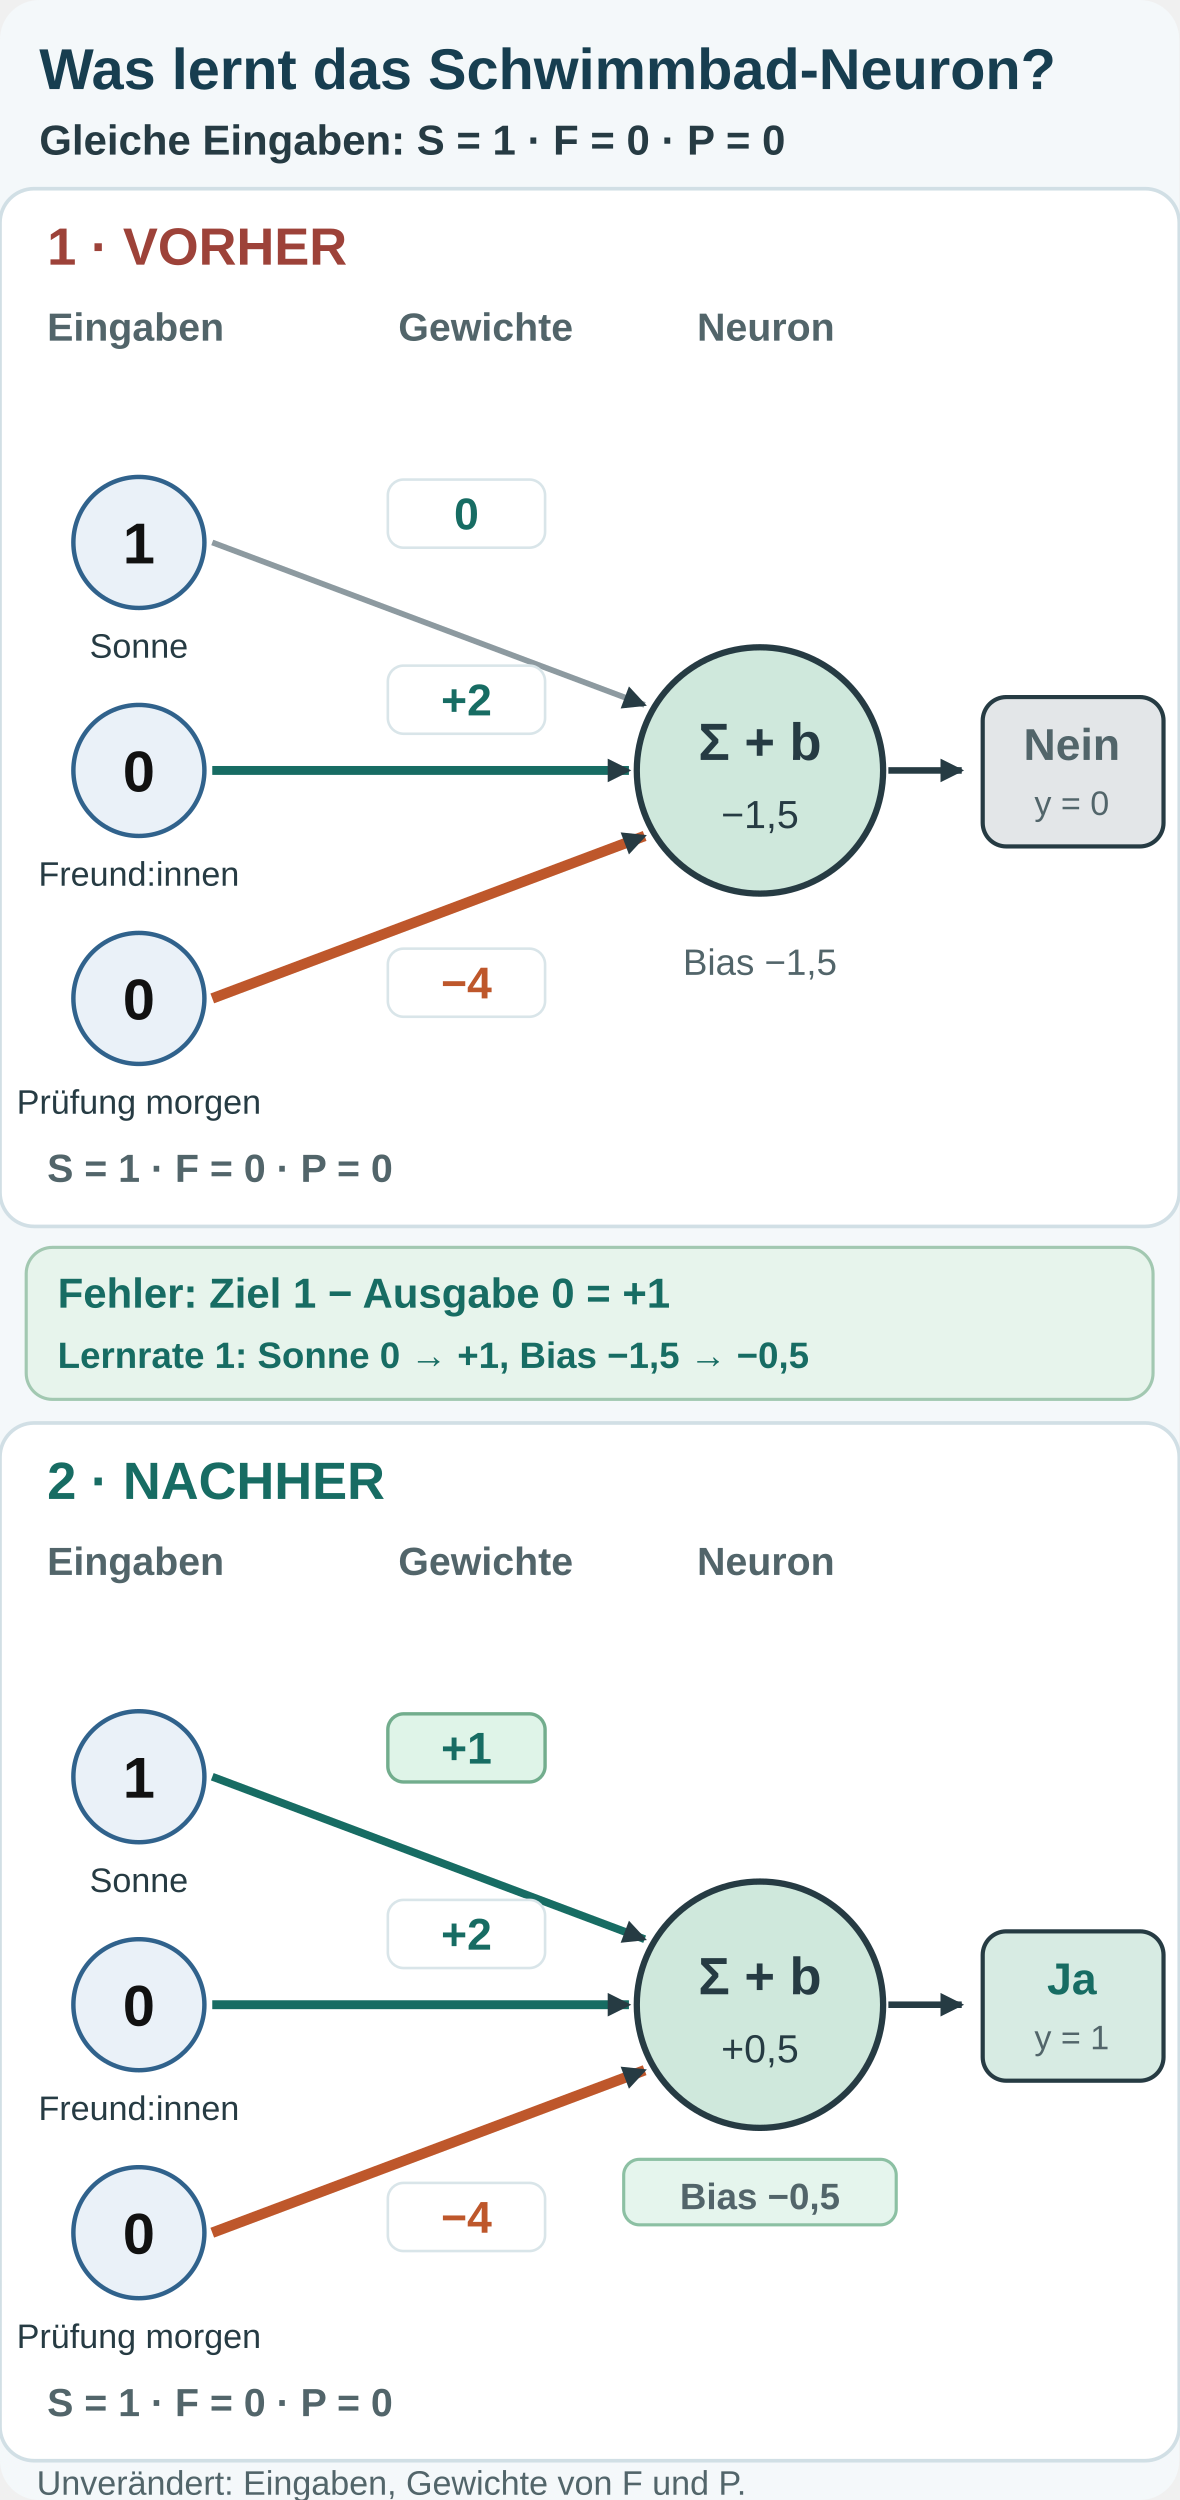
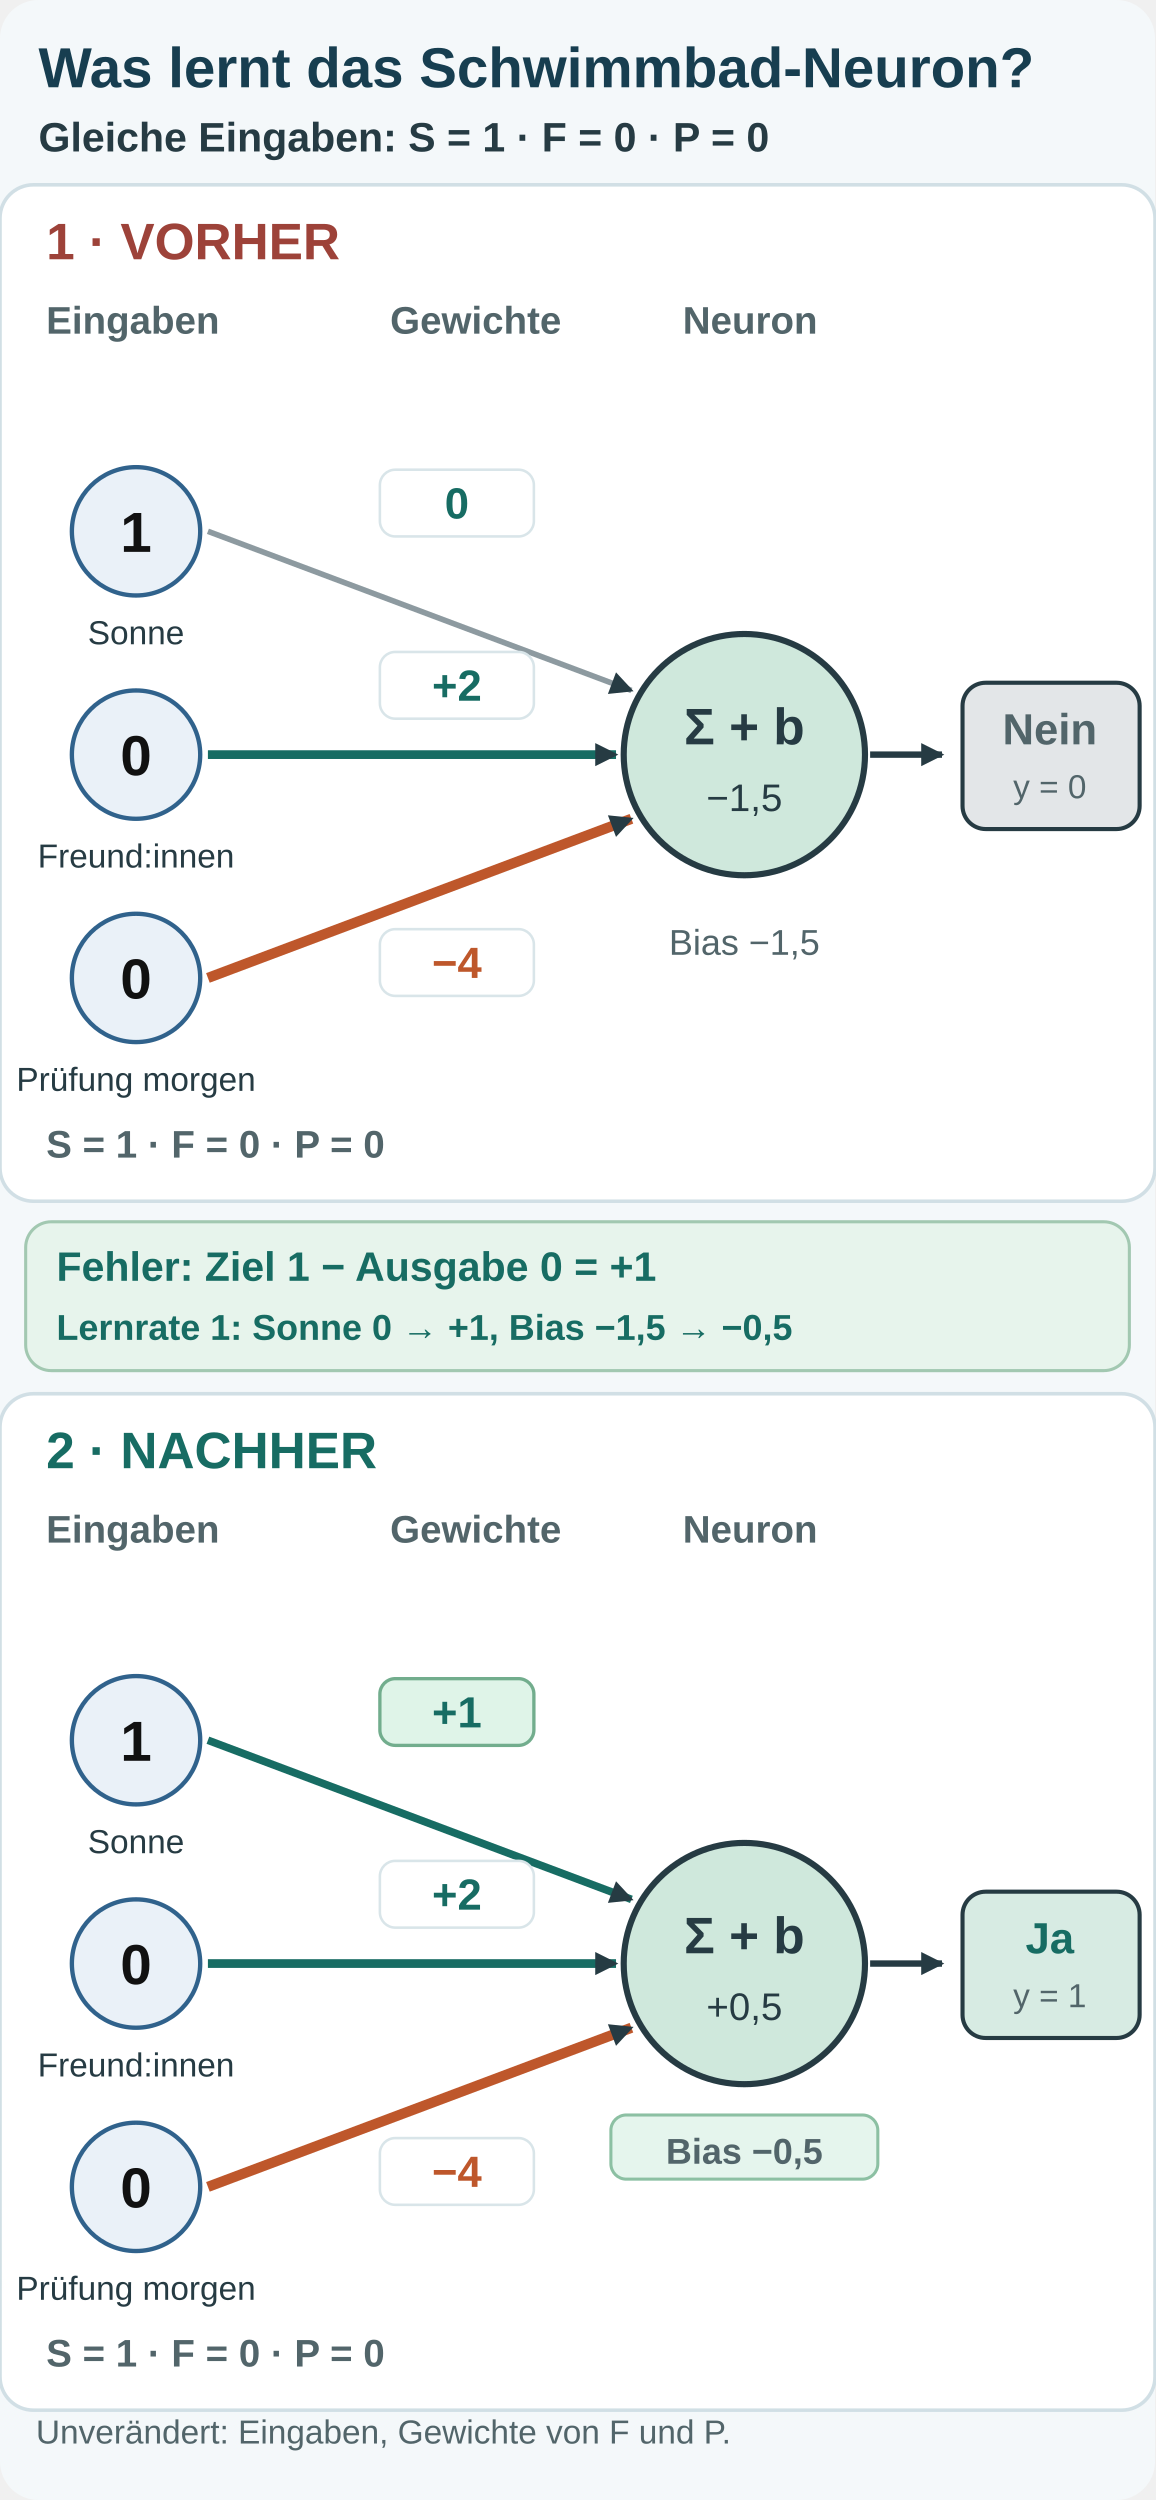
- <svg xmlns="http://www.w3.org/2000/svg" viewBox="0 0 450 954" width="450" height="954" font-family="Arial,Helvetica,sans-serif" role="img" aria-labelledby="title desc">
+ <svg xmlns="http://www.w3.org/2000/svg" viewBox="0 0 450 974" width="450" height="974" font-family="Arial,Helvetica,sans-serif" role="img" aria-labelledby="title desc">
  <defs>
    <marker id="arrow" markerUnits="userSpaceOnUse" viewBox="0 0 10 10" refX="9" refY="5" markerWidth="9" markerHeight="9" orient="auto">
      <path d="M0 0 L10 5 L0 10 z" fill="#263b43" />
    </marker>
  </defs>
-   <rect x="0" y="0" width="450" height="954" rx="15" fill="#f4f8fa" stroke="#f4f8fa" stroke-width="0" />
+   <rect x="0" y="0" width="450" height="974" rx="15" fill="#f4f8fa" stroke="#f4f8fa" stroke-width="0" />
  <text x="15" y="34" font-size="22" fill="#173e50" font-weight="700" text-anchor="start">Was lernt das Schwimmbad-Neuron?</text>
  <text x="15" y="59" font-size="16" fill="#263b43" font-weight="700" text-anchor="start">Gleiche Eingaben: S = 1 · F = 0 · P = 0</text>
  <g transform="translate(0 72)">
    <rect x="0" y="0" width="450" height="396" rx="13" fill="#fff" stroke="#d1dfe5" stroke-width="1.4" />
    <text x="18" y="29" font-size="20" fill="#9d4239" font-weight="700" text-anchor="start">1 · VORHER</text>
    <text x="18" y="58" font-size="15" fill="#52656a" font-weight="700" text-anchor="start">Eingaben</text>
    <text x="152" y="58" font-size="15" fill="#52656a" font-weight="700" text-anchor="start">Gewichte</text>
    <text x="266" y="58" font-size="15" fill="#52656a" font-weight="700" text-anchor="start">Neuron</text>
    <circle cx="53" cy="135" r="25" fill="#eaf1f8" stroke="#30628c" stroke-width="1.7" />
    <text x="53" y="143" font-size="22" fill="#111" font-weight="700" text-anchor="middle">1</text>
    <text x="53" y="179" font-size="13" fill="#263b43" font-weight="400" text-anchor="middle">Sonne</text>
    <circle cx="53" cy="222" r="25" fill="#eaf1f8" stroke="#30628c" stroke-width="1.7" />
    <text x="53" y="230" font-size="22" fill="#111" font-weight="700" text-anchor="middle">0</text>
    <text x="53" y="266" font-size="13" fill="#263b43" font-weight="400" text-anchor="middle">Freund:innen</text>
    <circle cx="53" cy="309" r="25" fill="#eaf1f8" stroke="#30628c" stroke-width="1.7" />
    <text x="53" y="317" font-size="22" fill="#111" font-weight="700" text-anchor="middle">0</text>
    <text x="53" y="353" font-size="13" fill="#263b43" font-weight="400" text-anchor="middle">Prüfung morgen</text>
    <line x1="81" y1="135" x2="246" y2="197" stroke="#8d9aa0" stroke-width="2.2" marker-end="url(#arrow)" />
    <line x1="81" y1="222" x2="240" y2="222" stroke="#176c63" stroke-width="3.4" marker-end="url(#arrow)" />
    <line x1="81" y1="309" x2="246" y2="247" stroke="#be572b" stroke-width="4" marker-end="url(#arrow)" />
    <rect x="148" y="111" width="60" height="26" rx="6" fill="#fff" stroke="#d9e5e9" stroke-width="1" />
    <text x="178" y="130" font-size="17" fill="#176c63" font-weight="700" text-anchor="middle">0</text>
    <rect x="148" y="182" width="60" height="26" rx="6" fill="#fff" stroke="#d9e5e9" stroke-width="1" />
    <text x="178" y="201" font-size="17" fill="#176c63" font-weight="700" text-anchor="middle">+2</text>
    <rect x="148" y="290" width="60" height="26" rx="6" fill="#fff" stroke="#d9e5e9" stroke-width="1" />
    <text x="178" y="309" font-size="17" fill="#be572b" font-weight="700" text-anchor="middle">−4</text>
    <circle cx="290" cy="222" r="47" fill="#cfe8dc" stroke="#263b43" stroke-width="2.4" />
    <text x="290" y="218" font-size="20" fill="#263b43" font-weight="700" text-anchor="middle">Σ + b</text>
    <text x="290" y="244" font-size="15" fill="#263b43" font-weight="400" text-anchor="middle">−1,5</text>
    <text x="290" y="300" font-size="14" fill="#52656a" font-weight="400" text-anchor="middle">Bias −1,5</text>
    <line x1="339" y1="222" x2="367" y2="222" stroke="#263b43" stroke-width="2.5" marker-end="url(#arrow)" />
    <rect x="375" y="194" width="69" height="57" rx="9" fill="#e3e6e8" stroke="#263b43" stroke-width="1.6" />
    <text x="409" y="218" font-size="17" fill="#52656a" font-weight="700" text-anchor="middle">Nein</text>
    <text x="409" y="239" font-size="13" fill="#52656a" font-weight="400" text-anchor="middle">y = 0</text>
    <text x="18" y="379" font-size="15" fill="#52656a" font-weight="700" text-anchor="start">S = 1 · F = 0 · P = 0</text>
  </g>
  <rect x="10" y="476" width="430" height="58" rx="10" fill="#e7f4ec" stroke="#a2c8b1" stroke-width="1.2" />
  <text x="22" y="499" font-size="16" fill="#176c63" font-weight="700" text-anchor="start">Fehler: Ziel 1 − Ausgabe 0 = +1</text>
  <text x="22" y="522" font-size="14" fill="#176c63" font-weight="700" text-anchor="start">Lernrate 1: Sonne 0 → +1, Bias −1,5 → −0,5</text>
  <g transform="translate(0 543)">
    <rect x="0" y="0" width="450" height="396" rx="13" fill="#fff" stroke="#d1dfe5" stroke-width="1.4" />
    <text x="18" y="29" font-size="20" fill="#176c63" font-weight="700" text-anchor="start">2 · NACHHER</text>
    <text x="18" y="58" font-size="15" fill="#52656a" font-weight="700" text-anchor="start">Eingaben</text>
    <text x="152" y="58" font-size="15" fill="#52656a" font-weight="700" text-anchor="start">Gewichte</text>
    <text x="266" y="58" font-size="15" fill="#52656a" font-weight="700" text-anchor="start">Neuron</text>
    <circle cx="53" cy="135" r="25" fill="#eaf1f8" stroke="#30628c" stroke-width="1.7" />
    <text x="53" y="143" font-size="22" fill="#111" font-weight="700" text-anchor="middle">1</text>
    <text x="53" y="179" font-size="13" fill="#263b43" font-weight="400" text-anchor="middle">Sonne</text>
    <circle cx="53" cy="222" r="25" fill="#eaf1f8" stroke="#30628c" stroke-width="1.7" />
    <text x="53" y="230" font-size="22" fill="#111" font-weight="700" text-anchor="middle">0</text>
    <text x="53" y="266" font-size="13" fill="#263b43" font-weight="400" text-anchor="middle">Freund:innen</text>
    <circle cx="53" cy="309" r="25" fill="#eaf1f8" stroke="#30628c" stroke-width="1.7" />
    <text x="53" y="317" font-size="22" fill="#111" font-weight="700" text-anchor="middle">0</text>
    <text x="53" y="353" font-size="13" fill="#263b43" font-weight="400" text-anchor="middle">Prüfung morgen</text>
    <line x1="81" y1="135" x2="246" y2="197" stroke="#176c63" stroke-width="3" marker-end="url(#arrow)" />
    <line x1="81" y1="222" x2="240" y2="222" stroke="#176c63" stroke-width="3.4" marker-end="url(#arrow)" />
    <line x1="81" y1="309" x2="246" y2="247" stroke="#be572b" stroke-width="4" marker-end="url(#arrow)" />
    <rect x="148" y="111" width="60" height="26" rx="6" fill="#dff4e8" stroke="#72ad8d" stroke-width="1.3" />
    <text x="178" y="130" font-size="17" fill="#176c63" font-weight="700" text-anchor="middle">+1</text>
    <rect x="148" y="182" width="60" height="26" rx="6" fill="#fff" stroke="#d9e5e9" stroke-width="1" />
    <text x="178" y="201" font-size="17" fill="#176c63" font-weight="700" text-anchor="middle">+2</text>
    <rect x="148" y="290" width="60" height="26" rx="6" fill="#fff" stroke="#d9e5e9" stroke-width="1" />
    <text x="178" y="309" font-size="17" fill="#be572b" font-weight="700" text-anchor="middle">−4</text>
    <circle cx="290" cy="222" r="47" fill="#cfe8dc" stroke="#263b43" stroke-width="2.4" />
    <text x="290" y="218" font-size="20" fill="#263b43" font-weight="700" text-anchor="middle">Σ + b</text>
    <text x="290" y="244" font-size="15" fill="#263b43" font-weight="400" text-anchor="middle">+0,5</text>
    <rect x="238" y="281" width="104" height="25" rx="6" fill="#e5f5ed" stroke="#8cc0a3" stroke-width="1.2" />
    <text x="290" y="300" font-size="14" fill="#52656a" font-weight="700" text-anchor="middle">Bias −0,5</text>
    <line x1="339" y1="222" x2="367" y2="222" stroke="#263b43" stroke-width="2.5" marker-end="url(#arrow)" />
    <rect x="375" y="194" width="69" height="57" rx="9" fill="#d7ebe3" stroke="#263b43" stroke-width="1.6" />
    <text x="409" y="218" font-size="17" fill="#176c63" font-weight="700" text-anchor="middle">Ja</text>
    <text x="409" y="239" font-size="13" fill="#52656a" font-weight="400" text-anchor="middle">y = 1</text>
    <text x="18" y="379" font-size="15" fill="#52656a" font-weight="700" text-anchor="start">S = 1 · F = 0 · P = 0</text>
  </g>
  <text x="14" y="952" font-size="13" fill="#52656a" font-weight="400" text-anchor="start">Unverändert: Eingaben, Gewichte von F und P.</text>
</svg>
